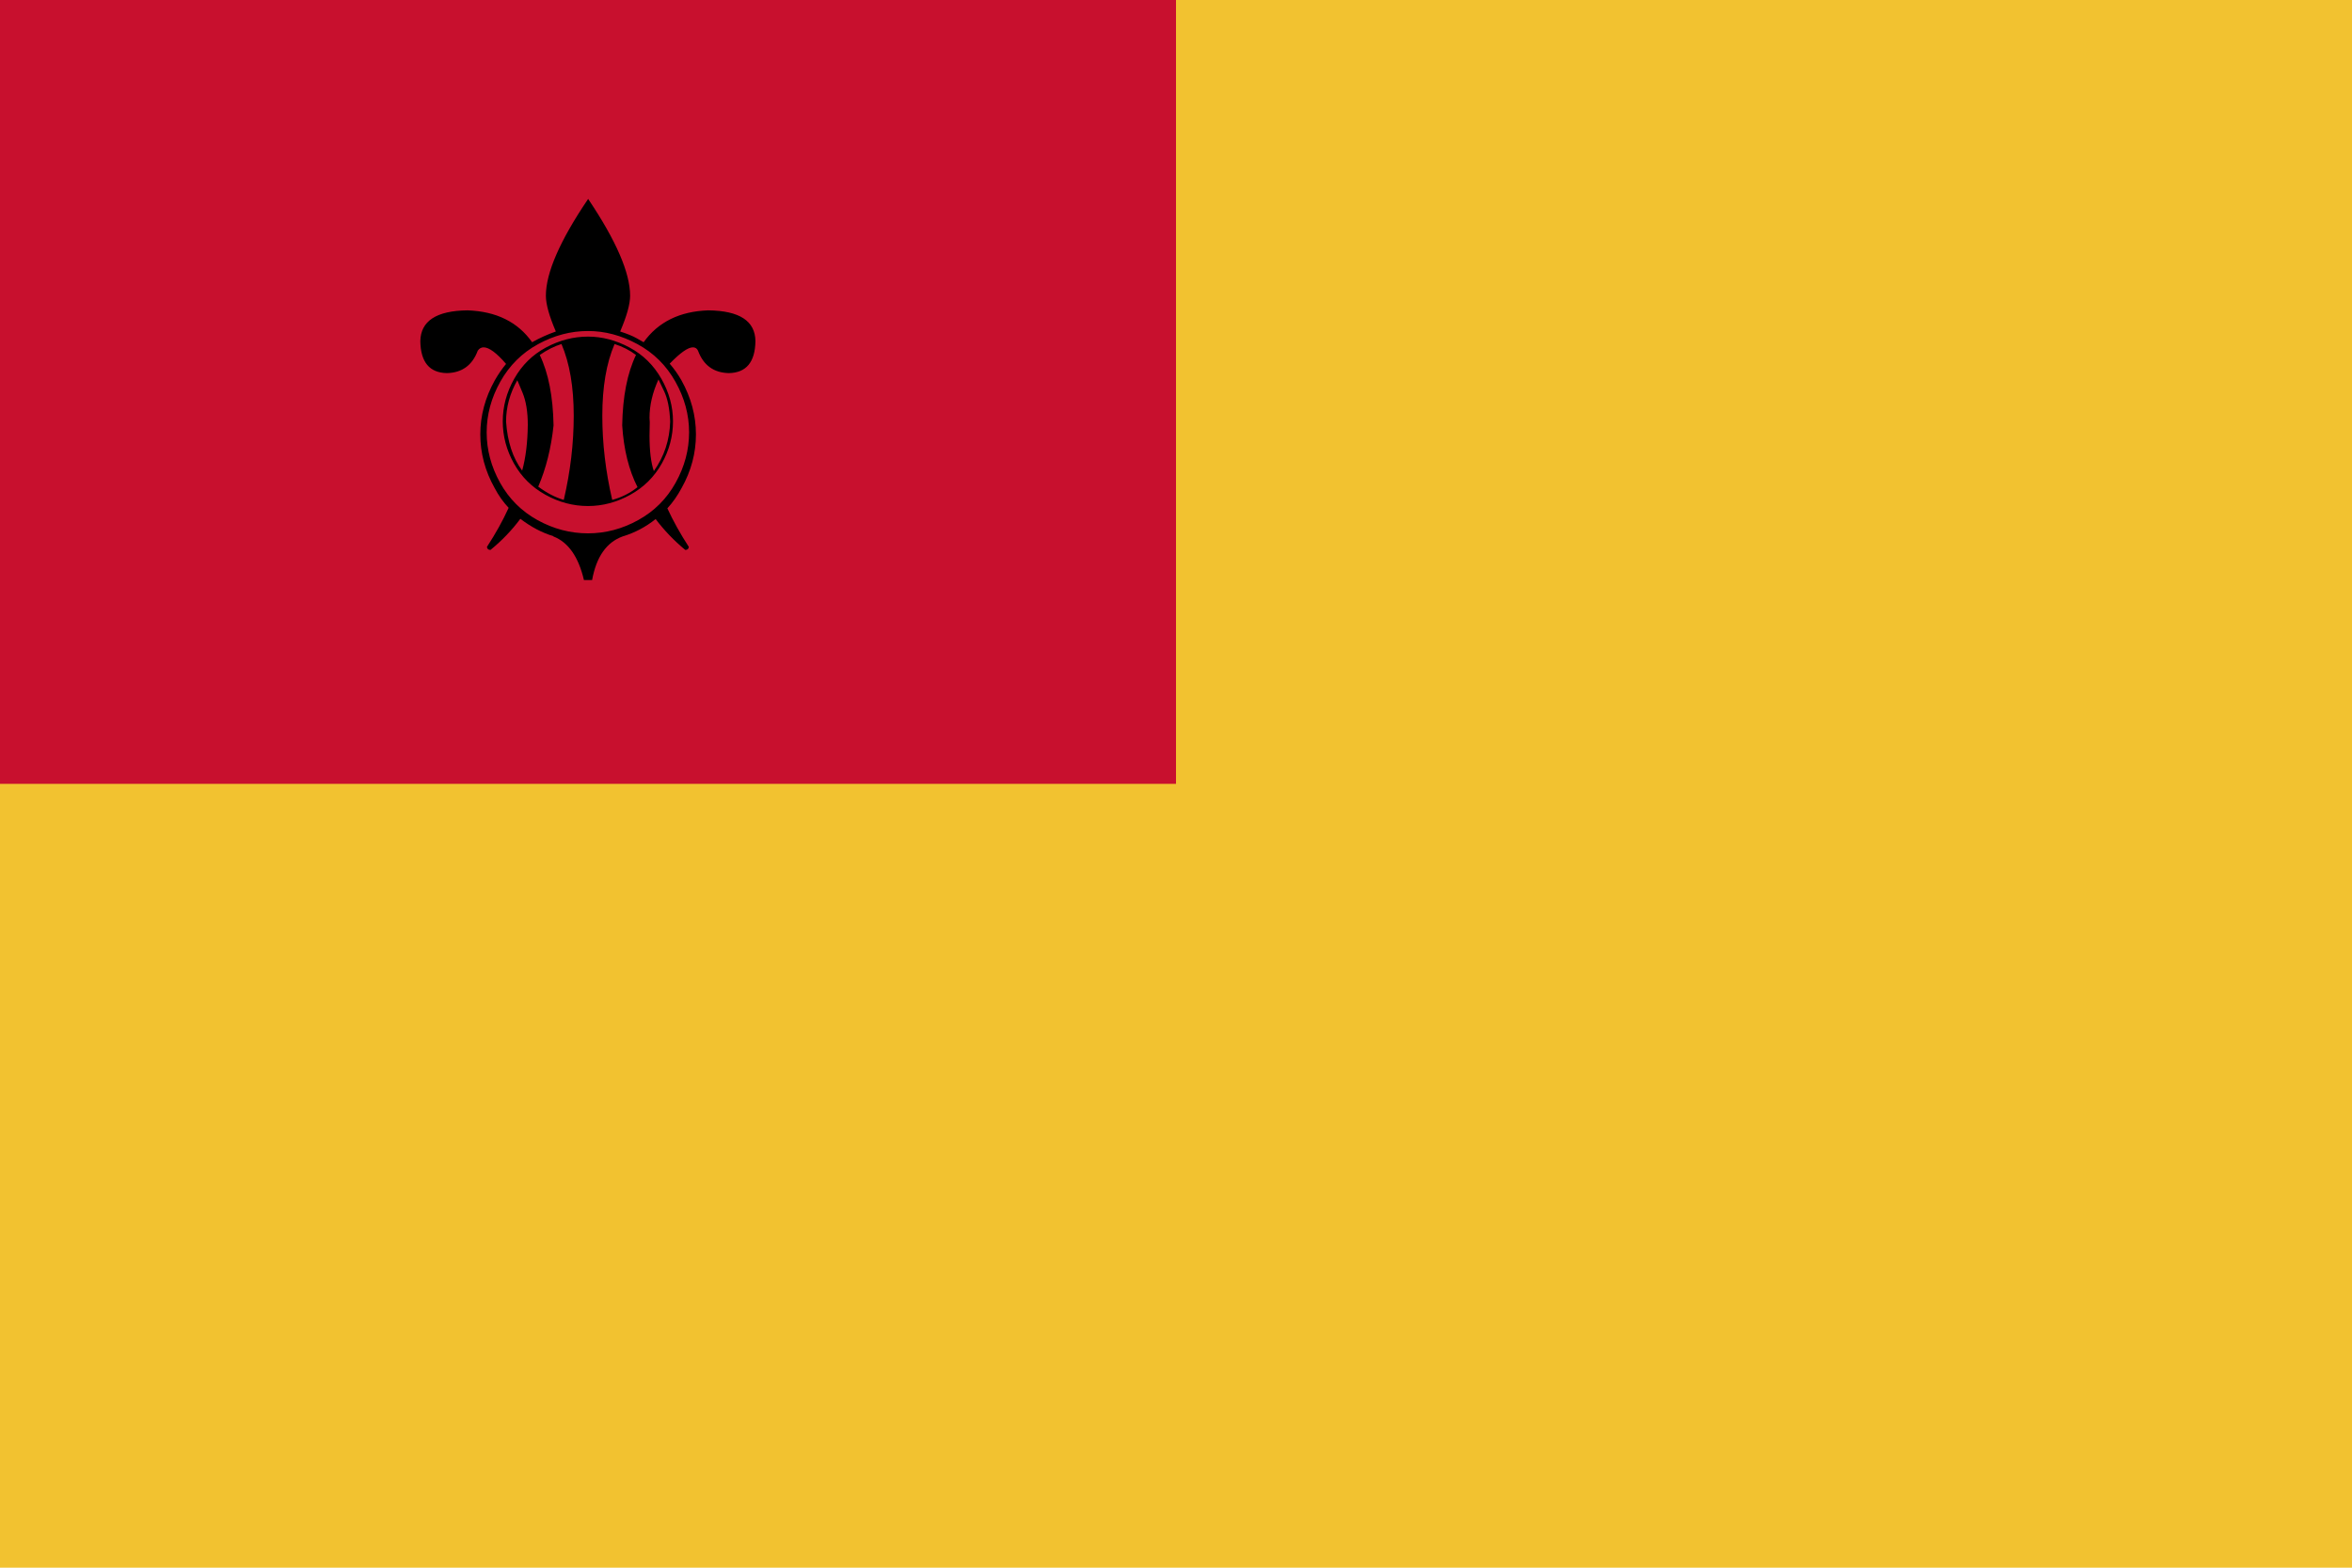
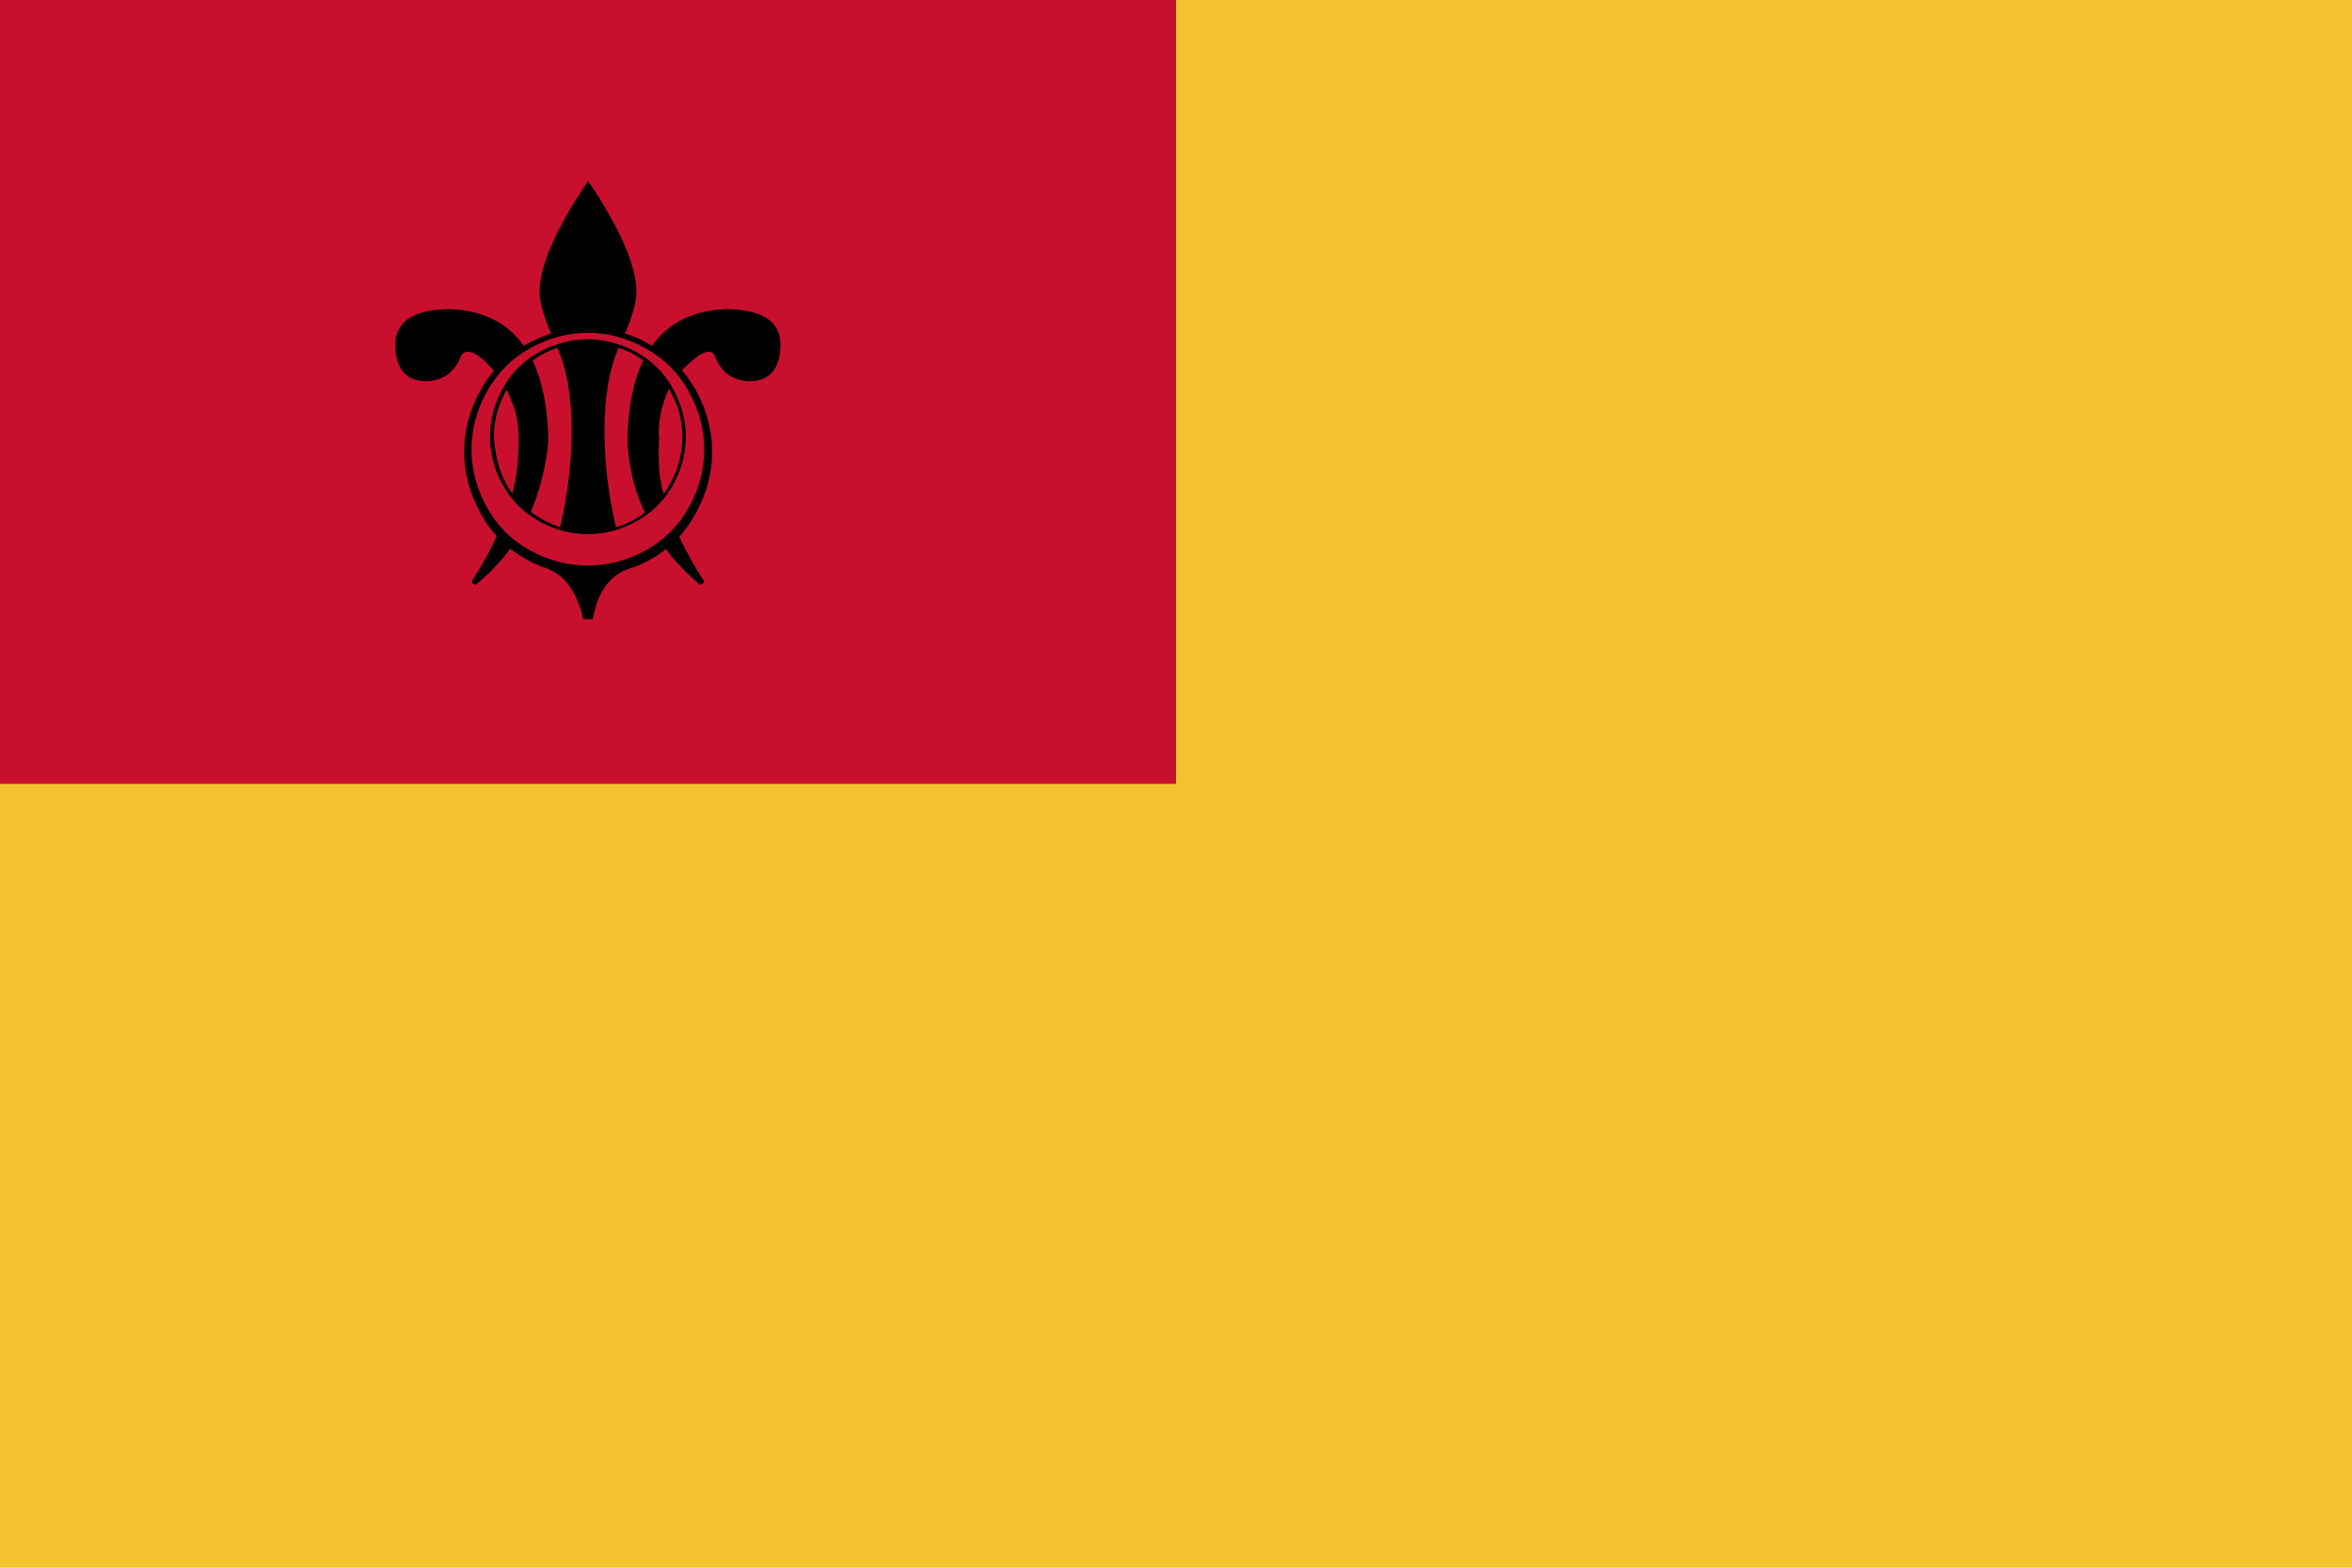
<svg xmlns="http://www.w3.org/2000/svg" width="900" height="600" viewBox="0 0 900 600" role="img" aria-labelledby="title desc">
  <rect width="900" height="600" fill="#f2c230" />
  <rect width="450" height="300" fill="#c8102e" />
-   <text x="225" y="222" text-anchor="middle" font-size="200" font-family="Segoe UI Emoji, Apple Color Emoji, Noto Color Emoji, serif">⚜️</text>
+   <text x="225" y="237" text-anchor="middle" font-size="230" font-family="Segoe UI Emoji, Apple Color Emoji, Noto Color Emoji, serif">⚜️</text>
</svg>
